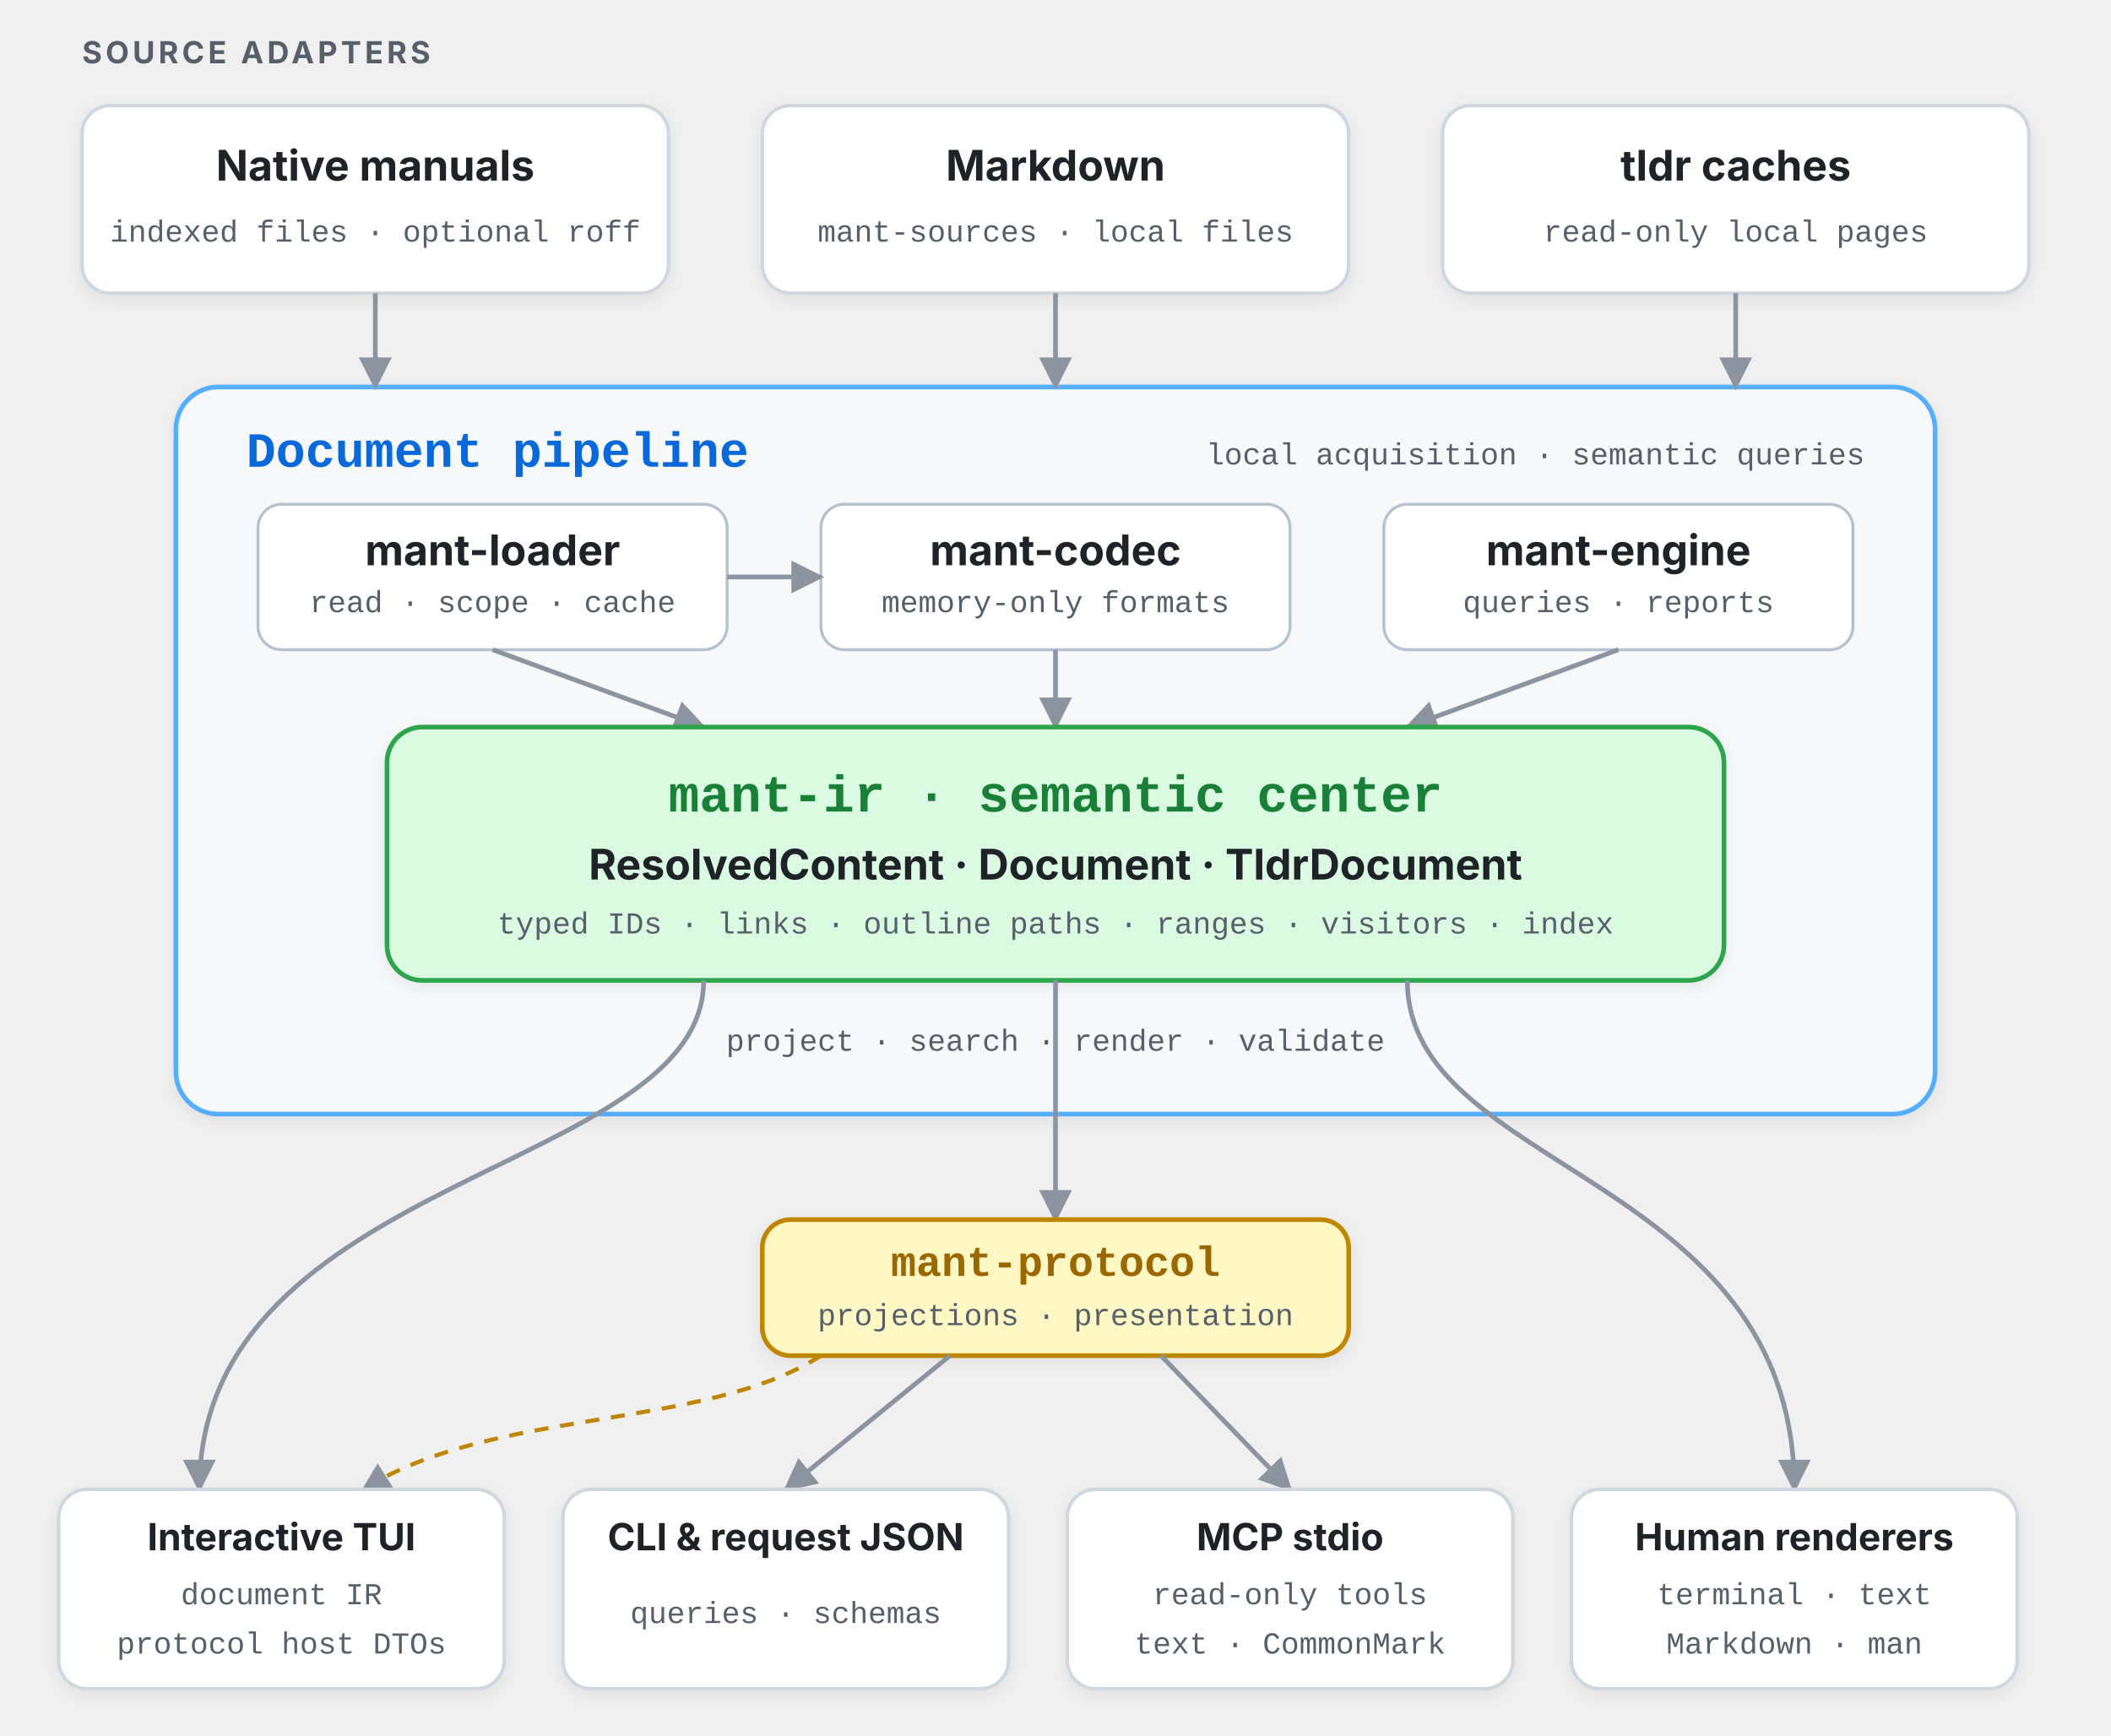
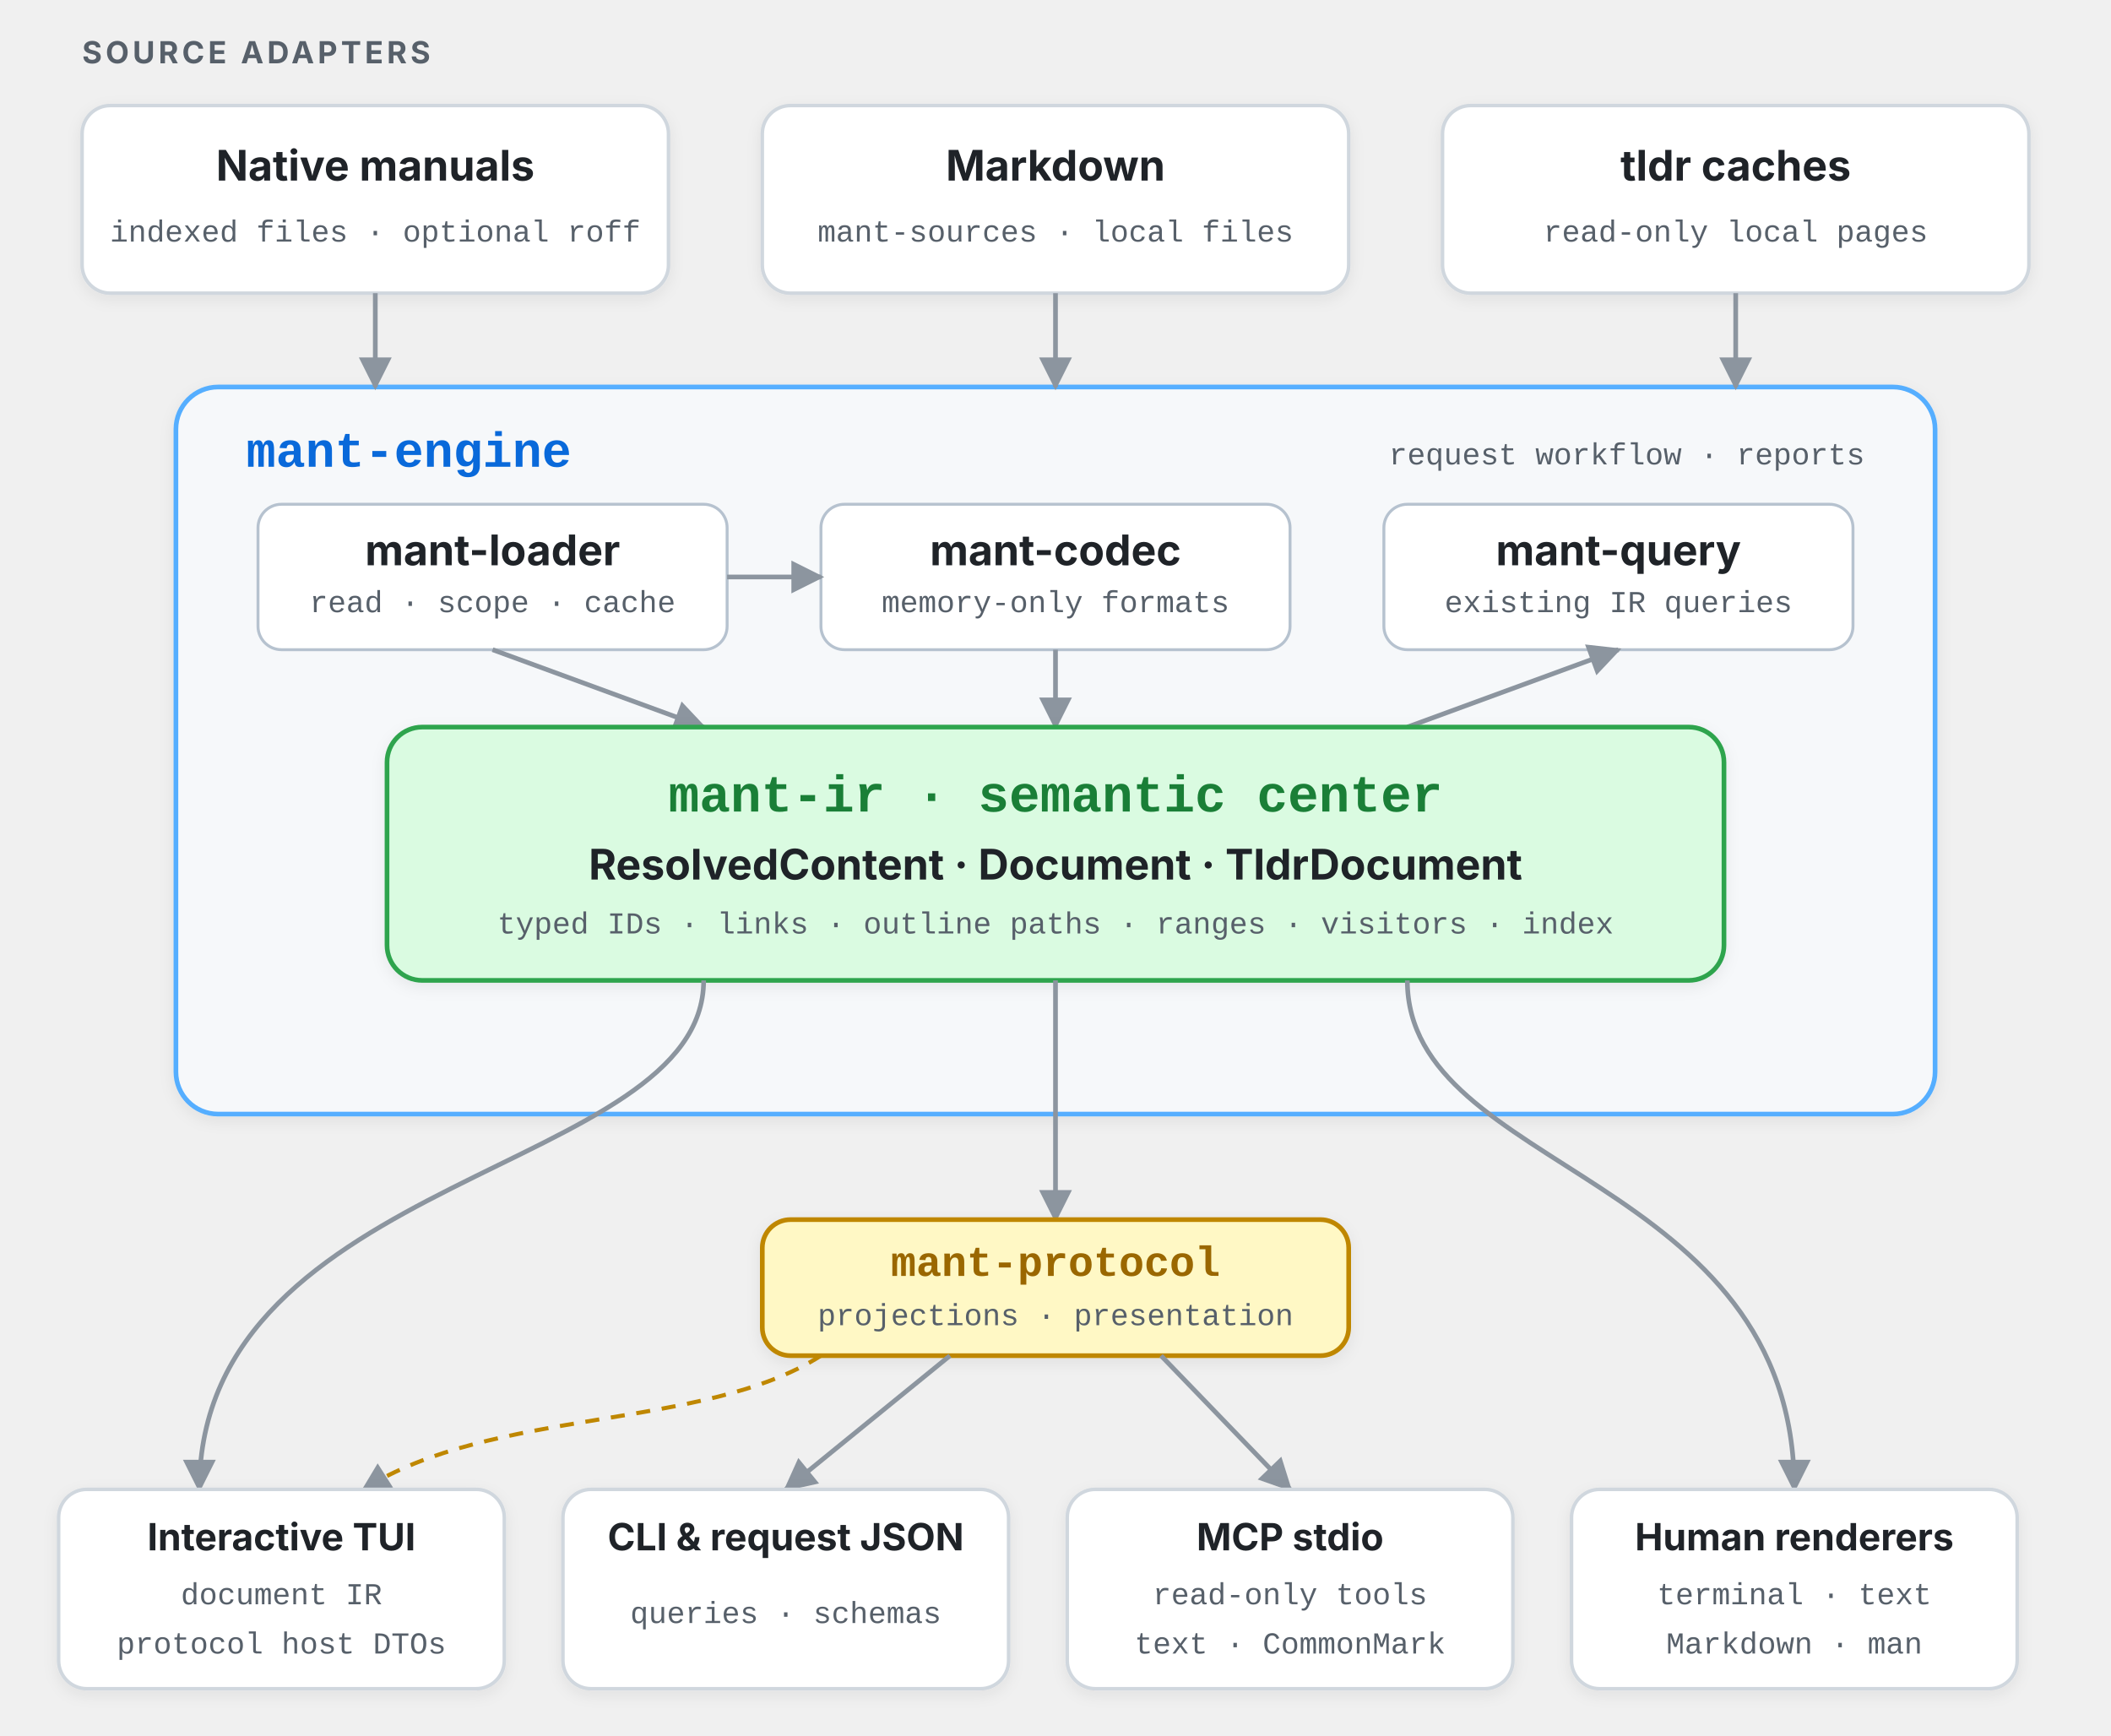
<svg xmlns="http://www.w3.org/2000/svg" width="900" height="740" viewBox="0 0 900 740" role="img" aria-labelledby="title description">
  <defs>
    <marker id="arrow" viewBox="0 0 10 10" refX="9" refY="5" markerWidth="7" markerHeight="7" orient="auto-start-reverse">
      <path d="M 0 0 L 10 5 L 0 10 z" class="arrow-head" />
    </marker>
    <filter id="shadow" x="-10%" y="-10%" width="120%" height="130%">
      <feDropShadow dx="0" dy="2" stdDeviation="3" flood-opacity="0.07" />
    </filter>
    <style>
      .card { fill: #ffffff; stroke: #d0d7de; stroke-width: 1.5; }
      .engine { fill: #f6f8fa; stroke: #54aeff; stroke-width: 2; }
      .stage { fill: #ffffff; stroke: #b6c2cf; stroke-width: 1.25; }
      .ir { fill: #dafbe1; stroke: #2da44e; stroke-width: 2; }
      .protocol { fill: #fff8c5; stroke: #bf8700; stroke-width: 2; }
      .connector { fill: none; stroke: #8c959f; stroke-width: 2; marker-end: url(#arrow); }
      .protocol-connector { fill: none; stroke: #bf8700; stroke-width: 1.75; stroke-dasharray: 6 5; marker-end: url(#arrow); }
      .arrow-head { fill: #8c959f; }
      .label { fill: #57606a; font: 650 13px -apple-system, BlinkMacSystemFont, "Segoe UI", sans-serif; letter-spacing: 1.5px; }
      .title { fill: #1f2328; font: 650 18px -apple-system, BlinkMacSystemFont, "Segoe UI", sans-serif; }
      .detail { fill: #57606a; font: 13px ui-monospace, SFMono-Regular, Consolas, "Liberation Mono", monospace; }
      .engine-title { fill: #0969da; font: 700 21px ui-monospace, SFMono-Regular, Consolas, "Liberation Mono", monospace; }
      .ir-title { fill: #1a7f37; font: 700 22px ui-monospace, SFMono-Regular, Consolas, "Liberation Mono", monospace; }
      .protocol-title { fill: #9a6700; font: 700 18px ui-monospace, SFMono-Regular, Consolas, "Liberation Mono", monospace; }
      .interface-title { fill: #1f2328; font: 650 16px -apple-system, BlinkMacSystemFont, "Segoe UI", sans-serif; }
      @media (prefers-color-scheme: dark) {
        .card, .stage { fill: #161b22; stroke: #30363d; }
        .engine { fill: #0d2033; stroke: #1f6feb; }
        .ir { fill: #173b24; stroke: #2ea043; }
        .protocol { fill: #3b2e0b; stroke: #d29922; }
        .connector { stroke: #6e7681; }
        .protocol-connector { stroke: #d29922; }
        .arrow-head { fill: #6e7681; }
        .label, .detail { fill: #8b949e; }
        .title { fill: #f0f6fc; }
        .engine-title { fill: #58a6ff; }
        .ir-title { fill: #56d364; }
        .protocol-title { fill: #e3b341; }
        .interface-title { fill: #f0f6fc; }
      }
    </style>
  </defs>
  <text x="35" y="27" class="label">SOURCE ADAPTERS</text>
  <g filter="url(#shadow)">
    <rect x="35" y="45" width="250" height="80" rx="12" class="card" />
    <rect x="325" y="45" width="250" height="80" rx="12" class="card" />
    <rect x="615" y="45" width="250" height="80" rx="12" class="card" />
  </g>
  <text x="160" y="77" text-anchor="middle" class="title">Native manuals</text>
  <text x="160" y="103" text-anchor="middle" class="detail">indexed files · optional roff</text>
  <text x="450" y="77" text-anchor="middle" class="title">Markdown</text>
  <text x="450" y="103" text-anchor="middle" class="detail">mant-sources · local files</text>
  <text x="740" y="77" text-anchor="middle" class="title">tldr caches</text>
  <text x="740" y="103" text-anchor="middle" class="detail">read-only local pages</text>
  <g filter="url(#shadow)">
    <rect x="75" y="165" width="750" height="310" rx="18" class="engine" />
  </g>
  <path d="M 160 125 L 160 165" class="connector" />
  <path d="M 450 125 L 450 165" class="connector" />
  <path d="M 740 125 L 740 165" class="connector" />
-   <text x="105" y="199" class="engine-title">Document pipeline</text>
-   <text x="795" y="198" text-anchor="end" class="detail">local acquisition · semantic queries</text>
+   <text x="105" y="199" class="engine-title">mant-engine</text>
+   <text x="795" y="198" text-anchor="end" class="detail">request workflow · reports</text>
  <g>
    <rect x="110" y="215" width="200" height="62" rx="10" class="stage" />
    <rect x="350" y="215" width="200" height="62" rx="10" class="stage" />
    <rect x="590" y="215" width="200" height="62" rx="10" class="stage" />
  </g>
  <text x="210" y="241" text-anchor="middle" class="title">mant-loader</text>
  <text x="210" y="261" text-anchor="middle" class="detail">read · scope · cache</text>
  <text x="450" y="241" text-anchor="middle" class="title">mant-codec</text>
  <text x="450" y="261" text-anchor="middle" class="detail">memory-only formats</text>
-   <text x="690" y="241" text-anchor="middle" class="title">mant-engine</text>
-   <text x="690" y="261" text-anchor="middle" class="detail">queries · reports</text>
+   <text x="690" y="241" text-anchor="middle" class="title">mant-query</text>
+   <text x="690" y="261" text-anchor="middle" class="detail">existing IR queries</text>
  <path d="M 310 246 L 350 246" class="connector" />
  <path d="M 210 277 L 300 310" class="connector" />
  <path d="M 450 277 L 450 310" class="connector" />
-   <path d="M 690 277 L 600 310" class="connector" />
+   <path d="M 600 310 L 690 277" class="connector" />
  <g filter="url(#shadow)">
    <rect x="165" y="310" width="570" height="108" rx="15" class="ir" />
  </g>
  <text x="450" y="346" text-anchor="middle" class="ir-title">mant-ir · semantic center</text>
  <text x="450" y="375" text-anchor="middle" class="title">ResolvedContent · Document · TldrDocument</text>
  <text x="450" y="398" text-anchor="middle" class="detail">typed IDs · links · outline paths · ranges · visitors · index</text>
-   <text x="450" y="448" text-anchor="middle" class="detail">project · search · render · validate</text>
  <path d="M 300 418 C 300 500, 85 500, 85 635" class="connector" />
  <path d="M 600 418 C 600 500, 765 500, 765 635" class="connector" />
  <path d="M 450 418 L 450 520" class="connector" />
  <g filter="url(#shadow)">
    <rect x="325" y="520" width="250" height="58" rx="12" class="protocol" />
  </g>
  <text x="450" y="544" text-anchor="middle" class="protocol-title">mant-protocol</text>
  <text x="450" y="565" text-anchor="middle" class="detail">projections · presentation</text>
  <path d="M 350 578 C 300 610, 210 600, 155 635" class="protocol-connector" />
  <path d="M 405 578 L 335 635" class="connector" />
  <path d="M 495 578 L 550 635" class="connector" />
  <g filter="url(#shadow)">
    <rect x="25" y="635" width="190" height="85" rx="12" class="card" />
    <rect x="240" y="635" width="190" height="85" rx="12" class="card" />
    <rect x="455" y="635" width="190" height="85" rx="12" class="card" />
    <rect x="670" y="635" width="190" height="85" rx="12" class="card" />
  </g>
  <text x="120" y="661" text-anchor="middle" class="interface-title">Interactive TUI</text>
  <text x="120" y="684" text-anchor="middle" class="detail">document IR</text>
  <text x="120" y="705" text-anchor="middle" class="detail">protocol host DTOs</text>
  <text x="335" y="661" text-anchor="middle" class="interface-title">CLI &amp; request JSON</text>
  <text x="335" y="692" text-anchor="middle" class="detail">queries · schemas</text>
  <text x="550" y="661" text-anchor="middle" class="interface-title">MCP stdio</text>
  <text x="550" y="684" text-anchor="middle" class="detail">read-only tools</text>
  <text x="550" y="705" text-anchor="middle" class="detail">text · CommonMark</text>
  <text x="765" y="661" text-anchor="middle" class="interface-title">Human renderers</text>
  <text x="765" y="684" text-anchor="middle" class="detail">terminal · text</text>
  <text x="765" y="705" text-anchor="middle" class="detail">Markdown · man</text>
</svg>
